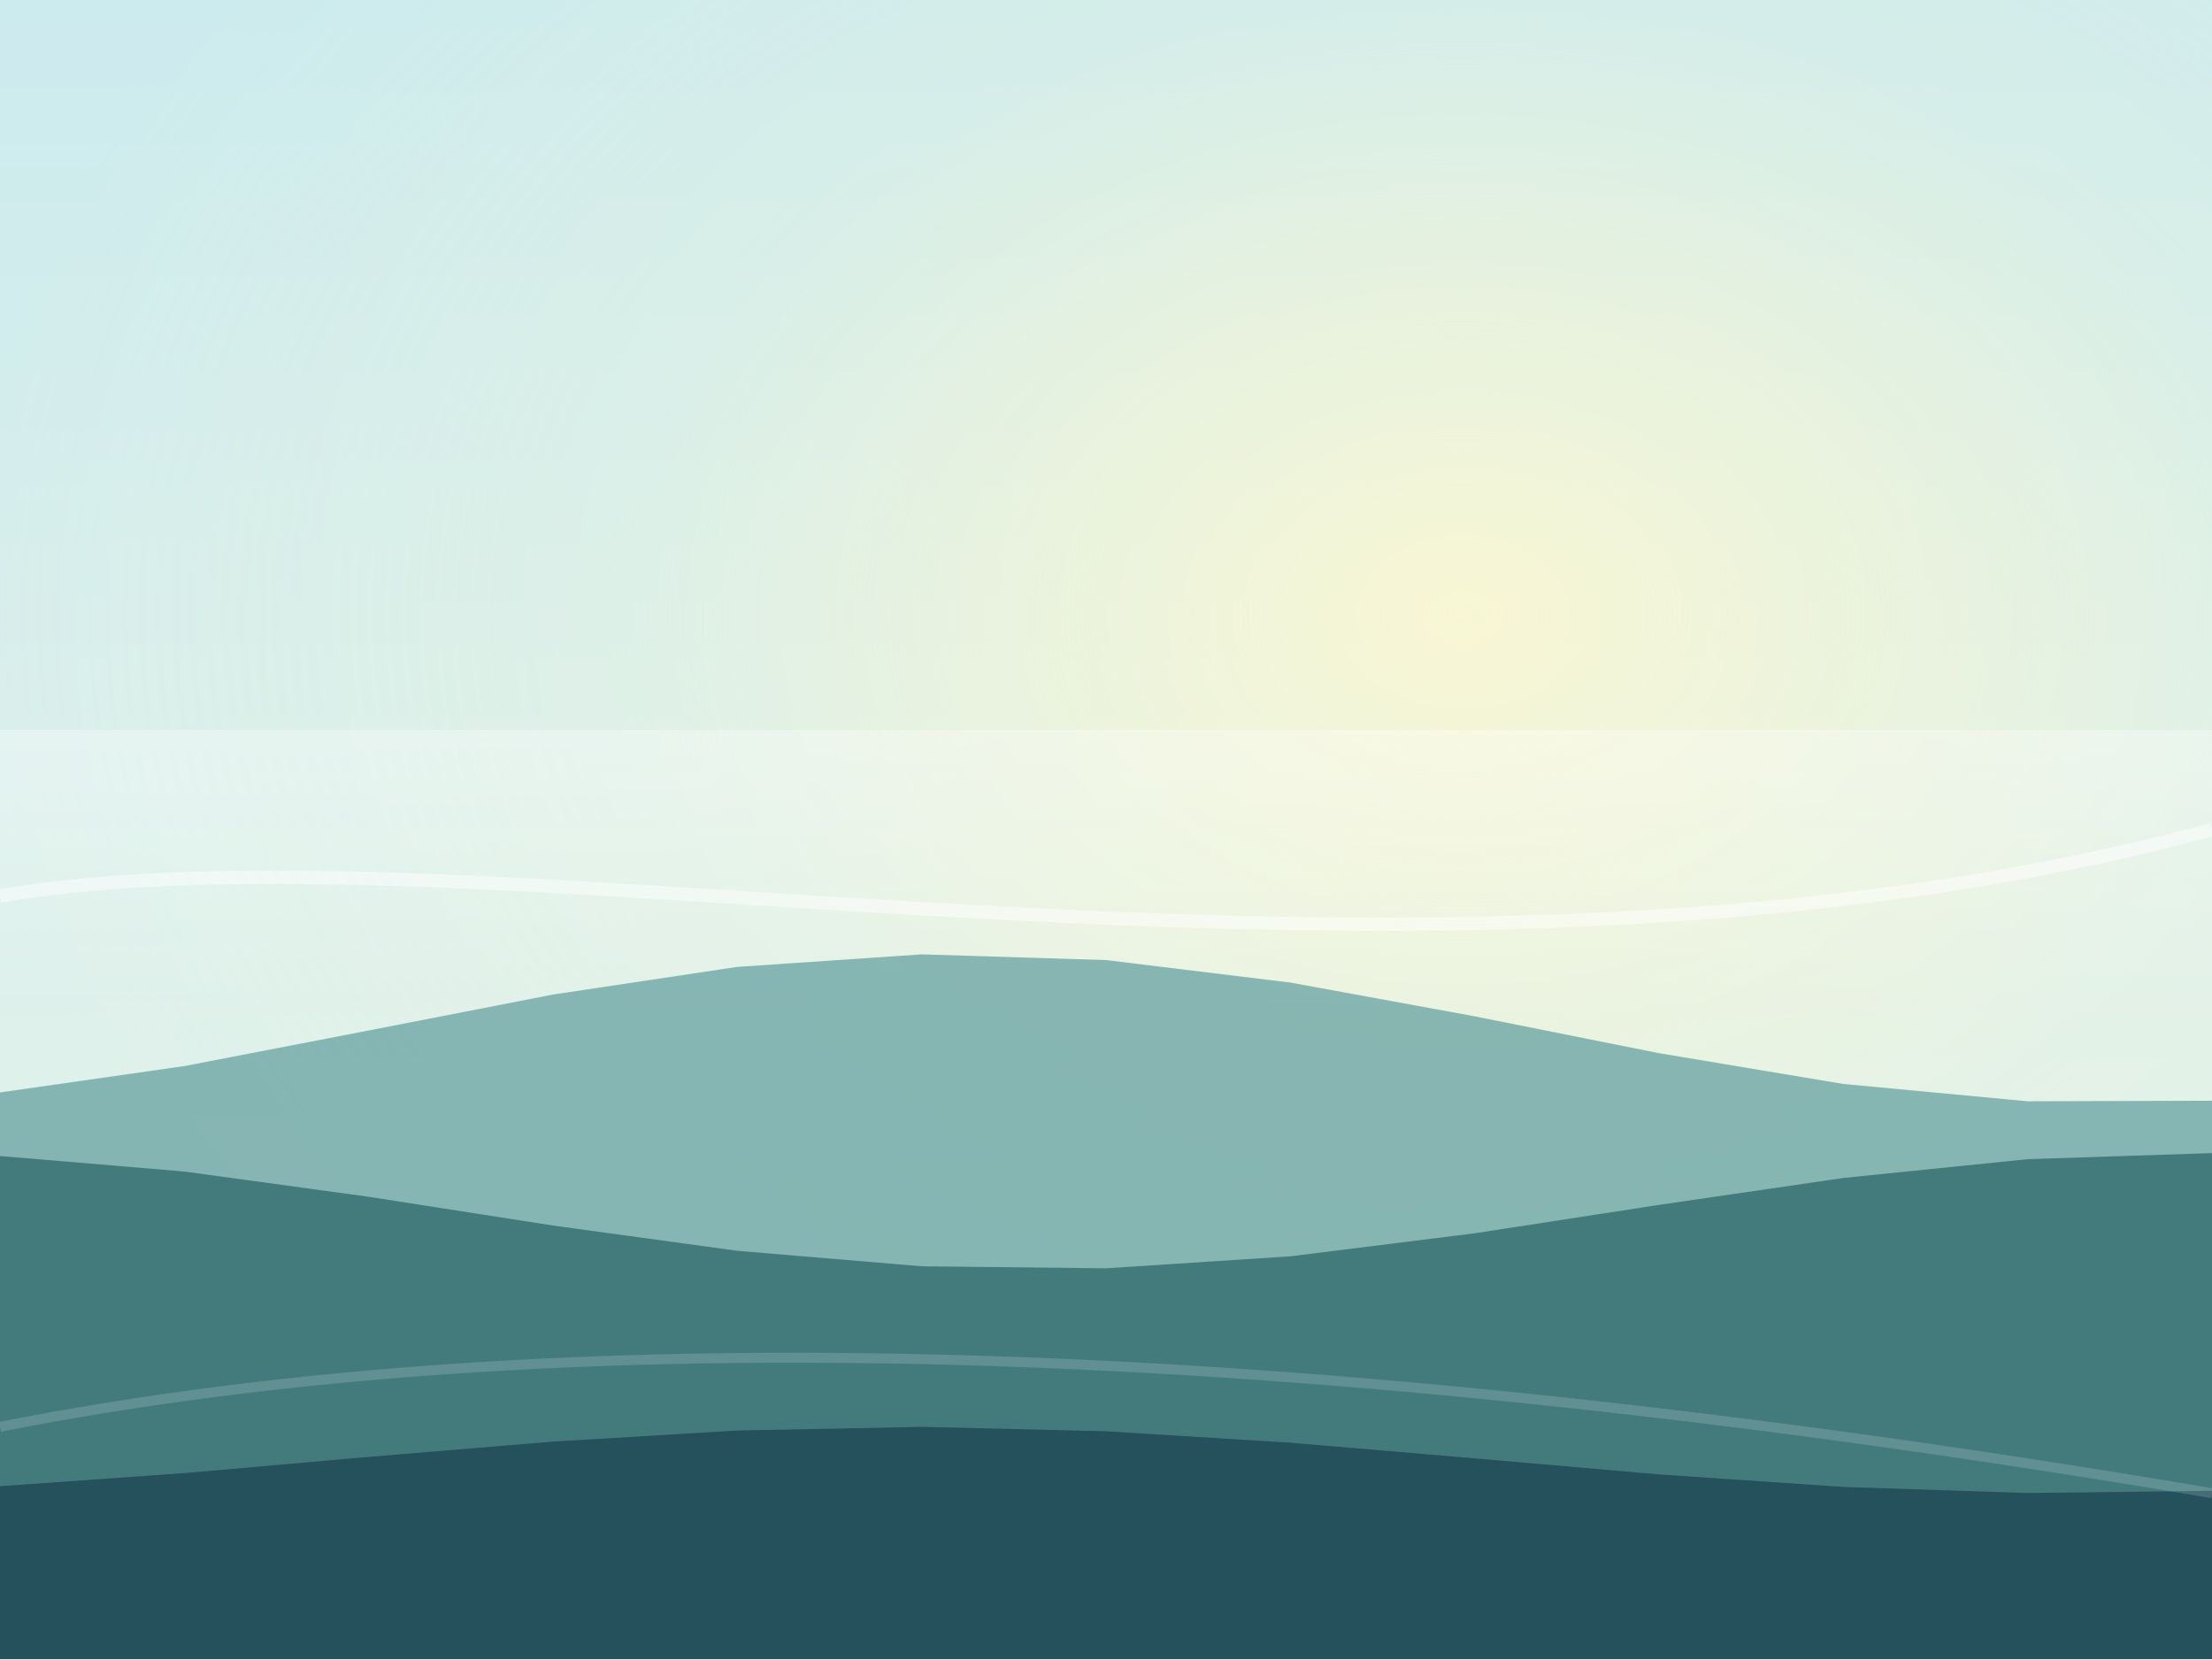
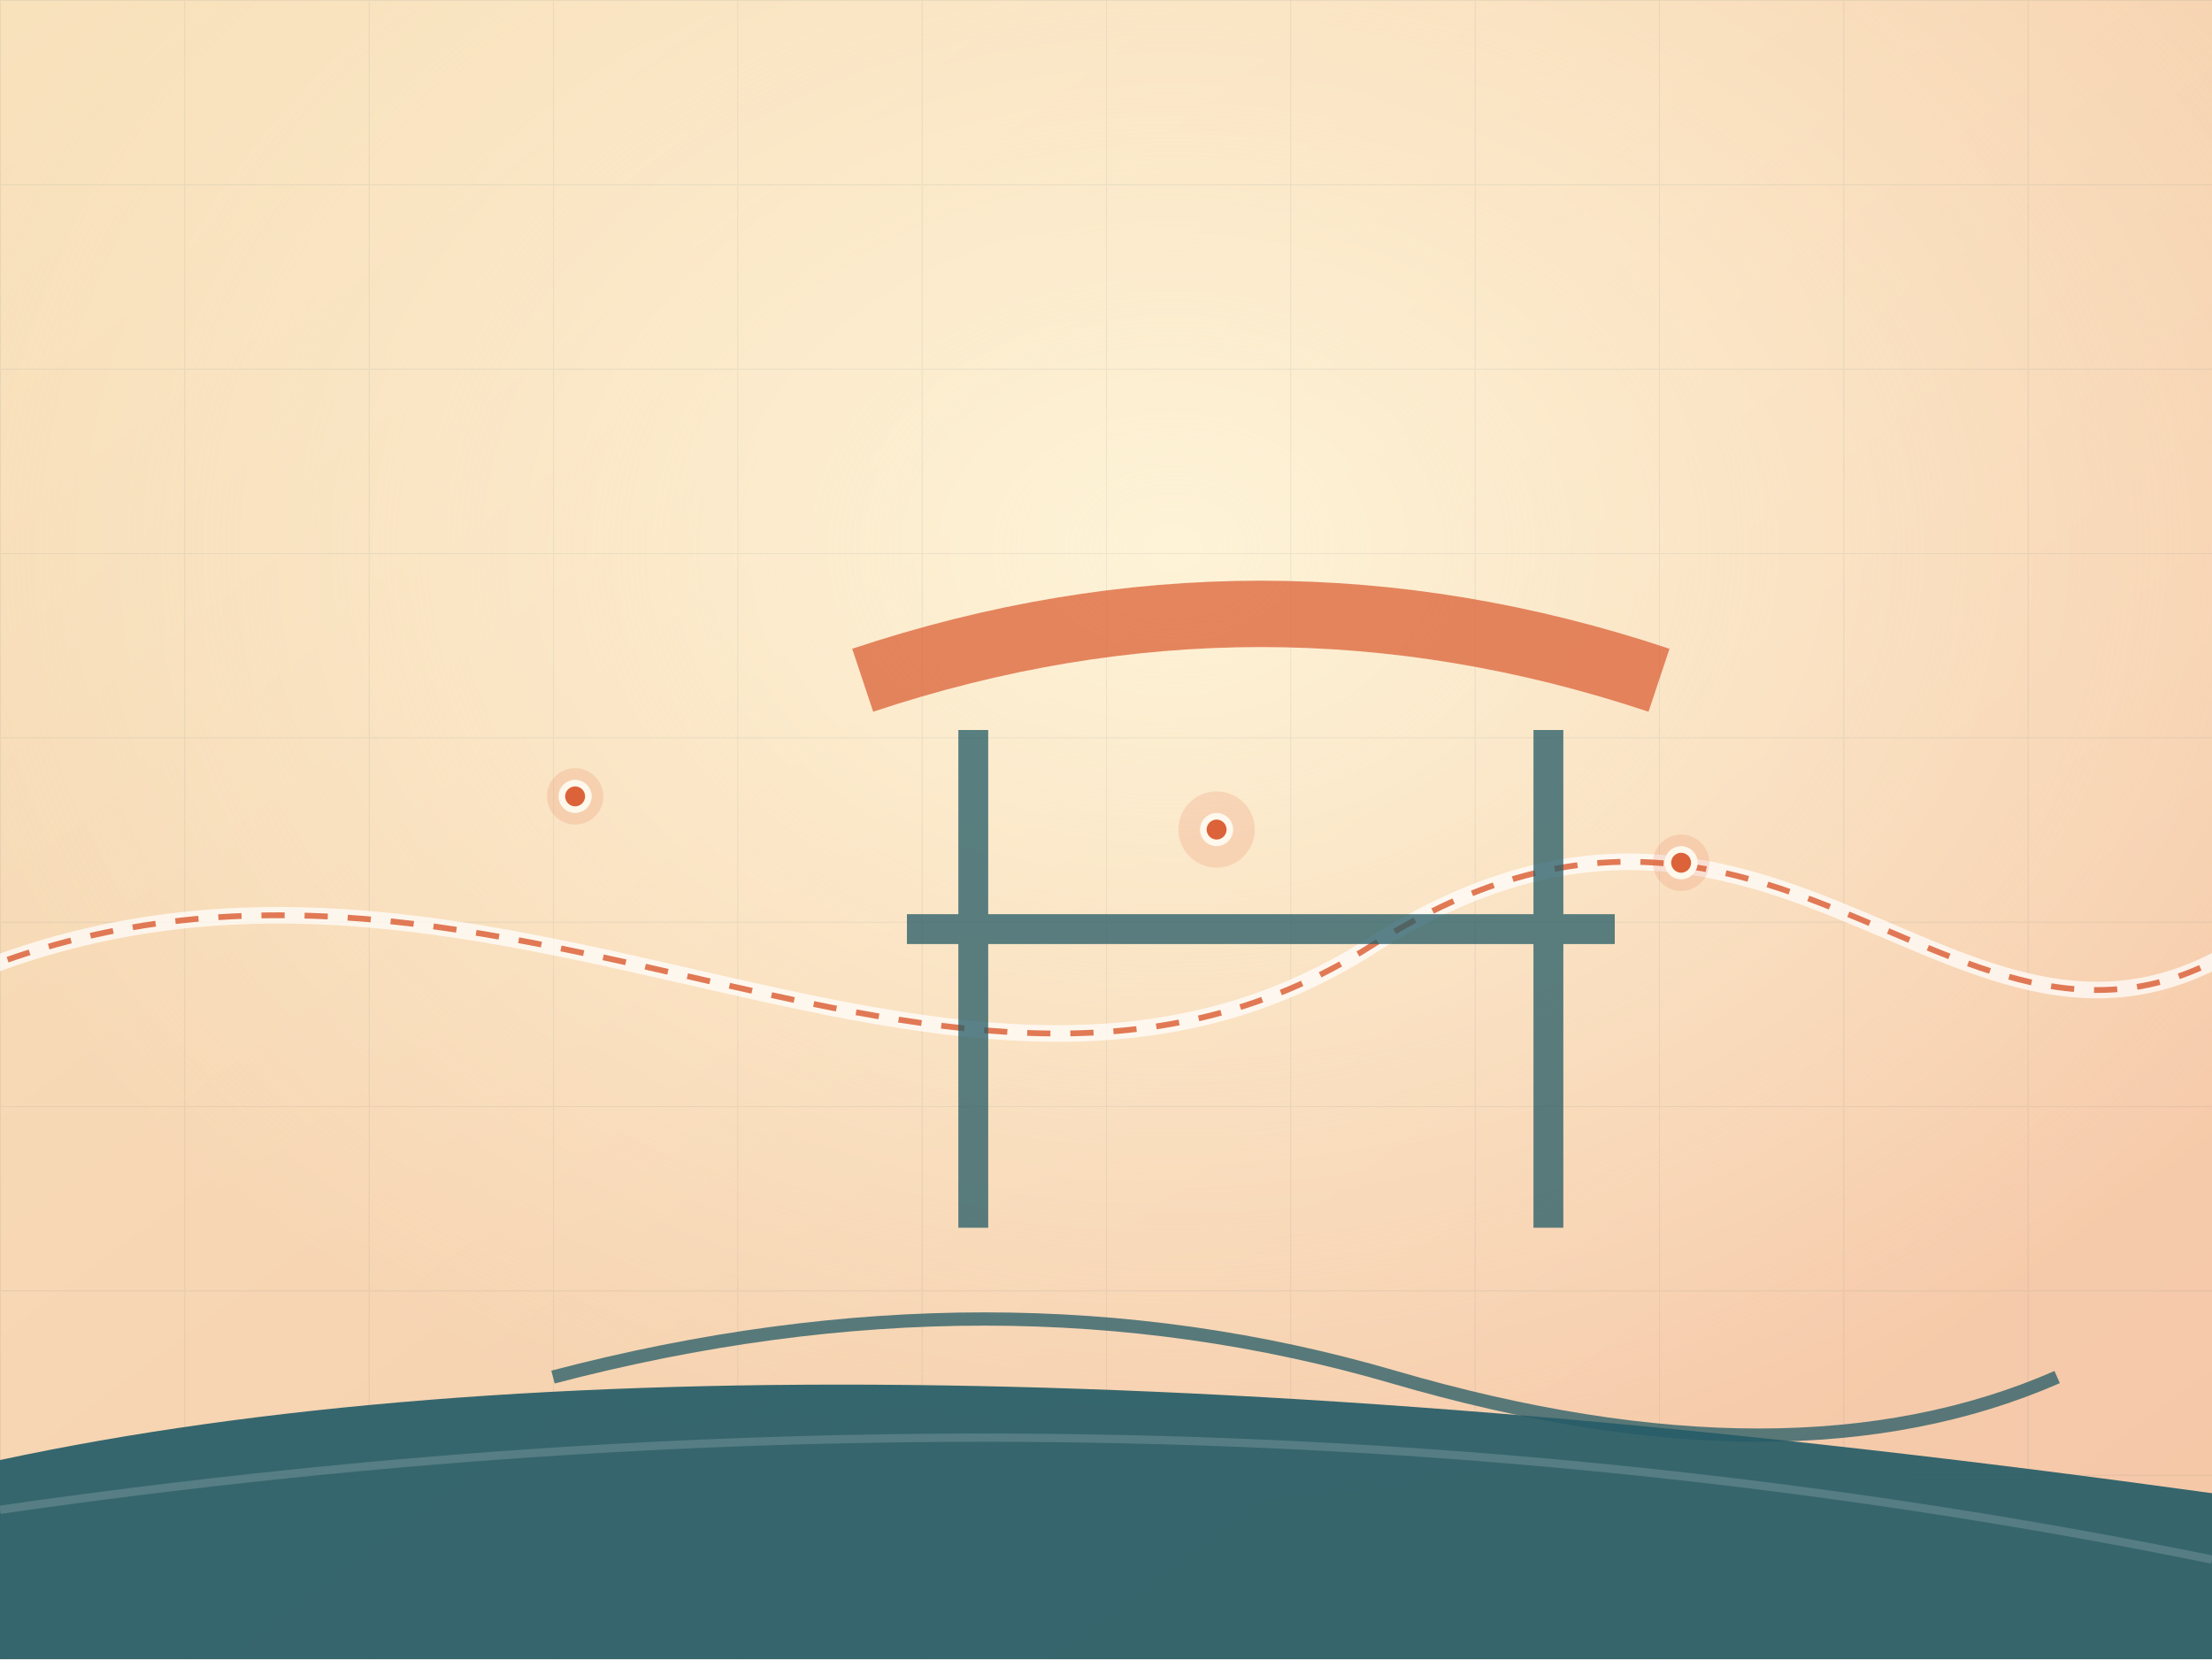
- <svg xmlns="http://www.w3.org/2000/svg" viewBox="0 0 1200 900" width="1200" height="900" role="img" aria-label="여행 사진 자리표시자">
+ <svg xmlns="http://www.w3.org/2000/svg" viewBox="0 0 1200 900" width="1200" height="900" role="img" aria-label="여행 기록 일러스트레이션">
  <defs>
-     <linearGradient id="sky" x1="0" y1="0" x2="0" y2="1">
-       <stop offset="0%" stop-color="#ccebee" />
-       <stop offset="100%" stop-color="#e9f4e9" />
+     <linearGradient id="sky" x1="0" y1="0" x2="1" y2="1">
+       <stop offset="0%" stop-color="#f8e2bc" />
+       <stop offset="100%" stop-color="#f5c6a7" />
    </linearGradient>
-     <radialGradient id="glow" cx="66%" cy="37%" r="68%">
-       <stop offset="0%" stop-color="#fff8cf" stop-opacity="0.82" />
-       <stop offset="55%" stop-color="#fff8cf" stop-opacity="0.16" />
-       <stop offset="100%" stop-color="#fff8cf" stop-opacity="0" />
+     <radialGradient id="light" cx="53%" cy="33%" r="58%">
+       <stop offset="0%" stop-color="#fff8dd" stop-opacity="0.86" />
+       <stop offset="100%" stop-color="#fff8dd" stop-opacity="0" />
    </radialGradient>
-     <linearGradient id="haze" x1="0" y1="0" x2="0" y2="1">
-       <stop offset="0%" stop-color="#ffffff" stop-opacity="0.3" />
-       <stop offset="100%" stop-color="#ffffff" stop-opacity="0" />
-     </linearGradient>
+     <pattern id="grid" width="100" height="100" patternUnits="userSpaceOnUse">
+       <path d="M 100 0 L 0 0 0 100" fill="none" stroke="#265c67" stroke-opacity="0.08" stroke-width="1" />
+     </pattern>
+     <filter id="soft">
+       <feGaussianBlur stdDeviation="12" />
+     </filter>
  </defs>
  <rect width="1200" height="900" fill="url(#sky)" />
-   <rect width="1200" height="900" fill="url(#glow)" />
-   <rect y="396.0" width="1200" height="162.0" fill="url(#haze)" />
-   <path d="M0 486.0 C 264.0 441.0, 768.0 567.0, 1200 450.0" fill="none" stroke="#ffffff" stroke-opacity="0.48" stroke-width="7.2" />
-   <polygon points="0.0,592.6 100.0,578.3 200.0,559.0 300.0,539.5 400.0,524.5 500.0,517.7 600.0,520.8 700.0,533.0 800.0,551.3 900.0,571.3 1000.0,588.0 1100.0,597.4 1200.0,597.1 1200,900 0,900" fill="#71a8a7" opacity="0.82" />
-   <polygon points="0.0,627.1 100.0,635.5 200.0,649.2 300.0,664.8 400.0,678.5 500.0,686.9 600.0,688.0 700.0,681.5 800.0,669.0 900.0,653.6 1000.0,639.0 1100.0,628.8 1200.0,625.5 1200,900 0,900" fill="#437b7c" />
-   <polygon points="0.0,806.2 100.0,799.1 200.0,790.3 300.0,782.0 400.0,776.0 500.0,774.0 600.0,776.4 700.0,782.6 800.0,791.1 900.0,799.8 1000.0,806.6 1100.0,809.9 1200.0,808.7 1200,900 0,900" fill="#24515b" />
-   <path d="M0 774.0 Q 456.0 684.0 1200 810.0" fill="none" stroke="#ffffff" stroke-opacity="0.16" stroke-width="5.4" />
+   <rect width="1200" height="900" fill="url(#light)" />
+   <rect width="1200" height="900" fill="url(#grid)" />
+   <path d="M -60 549 C 240 387, 504 666, 744 513 S 1080 657, 1260 477" fill="none" stroke="#ffffff" stroke-opacity="0.72" stroke-width="9" />
+   <path d="M -60 549 C 240 387, 504 666, 744 513 S 1080 657, 1260 477" fill="none" stroke="#dc6239" stroke-opacity="0.84" stroke-width="3.15" stroke-dasharray="12.6 10.8" />
+   <g transform="translate(684 324)" fill="none" stroke="#265c67" stroke-width="16.2" opacity="0.76">
+     <path d="M-216 45Q0 -27 216 45" stroke="#dc6239" stroke-width="36" />
+     <path d="M-156 72V342M156 72V342" />
+     <path d="M-192 180H192" />
+     <path d="M-384 423Q-144 360 72 423T432 423" stroke-width="7.2" />
+   </g>
+   <g transform="translate(312 432)">
+     <circle r="15.3" fill="#dc6239" fill-opacity="0.16" />
+     <circle r="7.2" fill="#dc6239" stroke="#fff8ec" stroke-width="3.6" />
+   </g>
+   <g transform="translate(660 450)">
+     <circle r="20.7" fill="#dc6239" fill-opacity="0.16" />
+     <circle r="7.2" fill="#dc6239" stroke="#fff8ec" stroke-width="3.6" />
+   </g>
+   <g transform="translate(912 468)">
+     <circle r="15.3" fill="#dc6239" fill-opacity="0.16" />
+     <circle r="7.2" fill="#dc6239" stroke="#fff8ec" stroke-width="3.6" />
+   </g>
+   <path d="M0 792 Q 420 702 1200 810 V900 H0Z" fill="#265c67" opacity="0.92" />
+   <path d="M0 819 Q 624 729 1200 846" fill="none" stroke="#fff" stroke-opacity="0.16" stroke-width="4.5" />
</svg>
